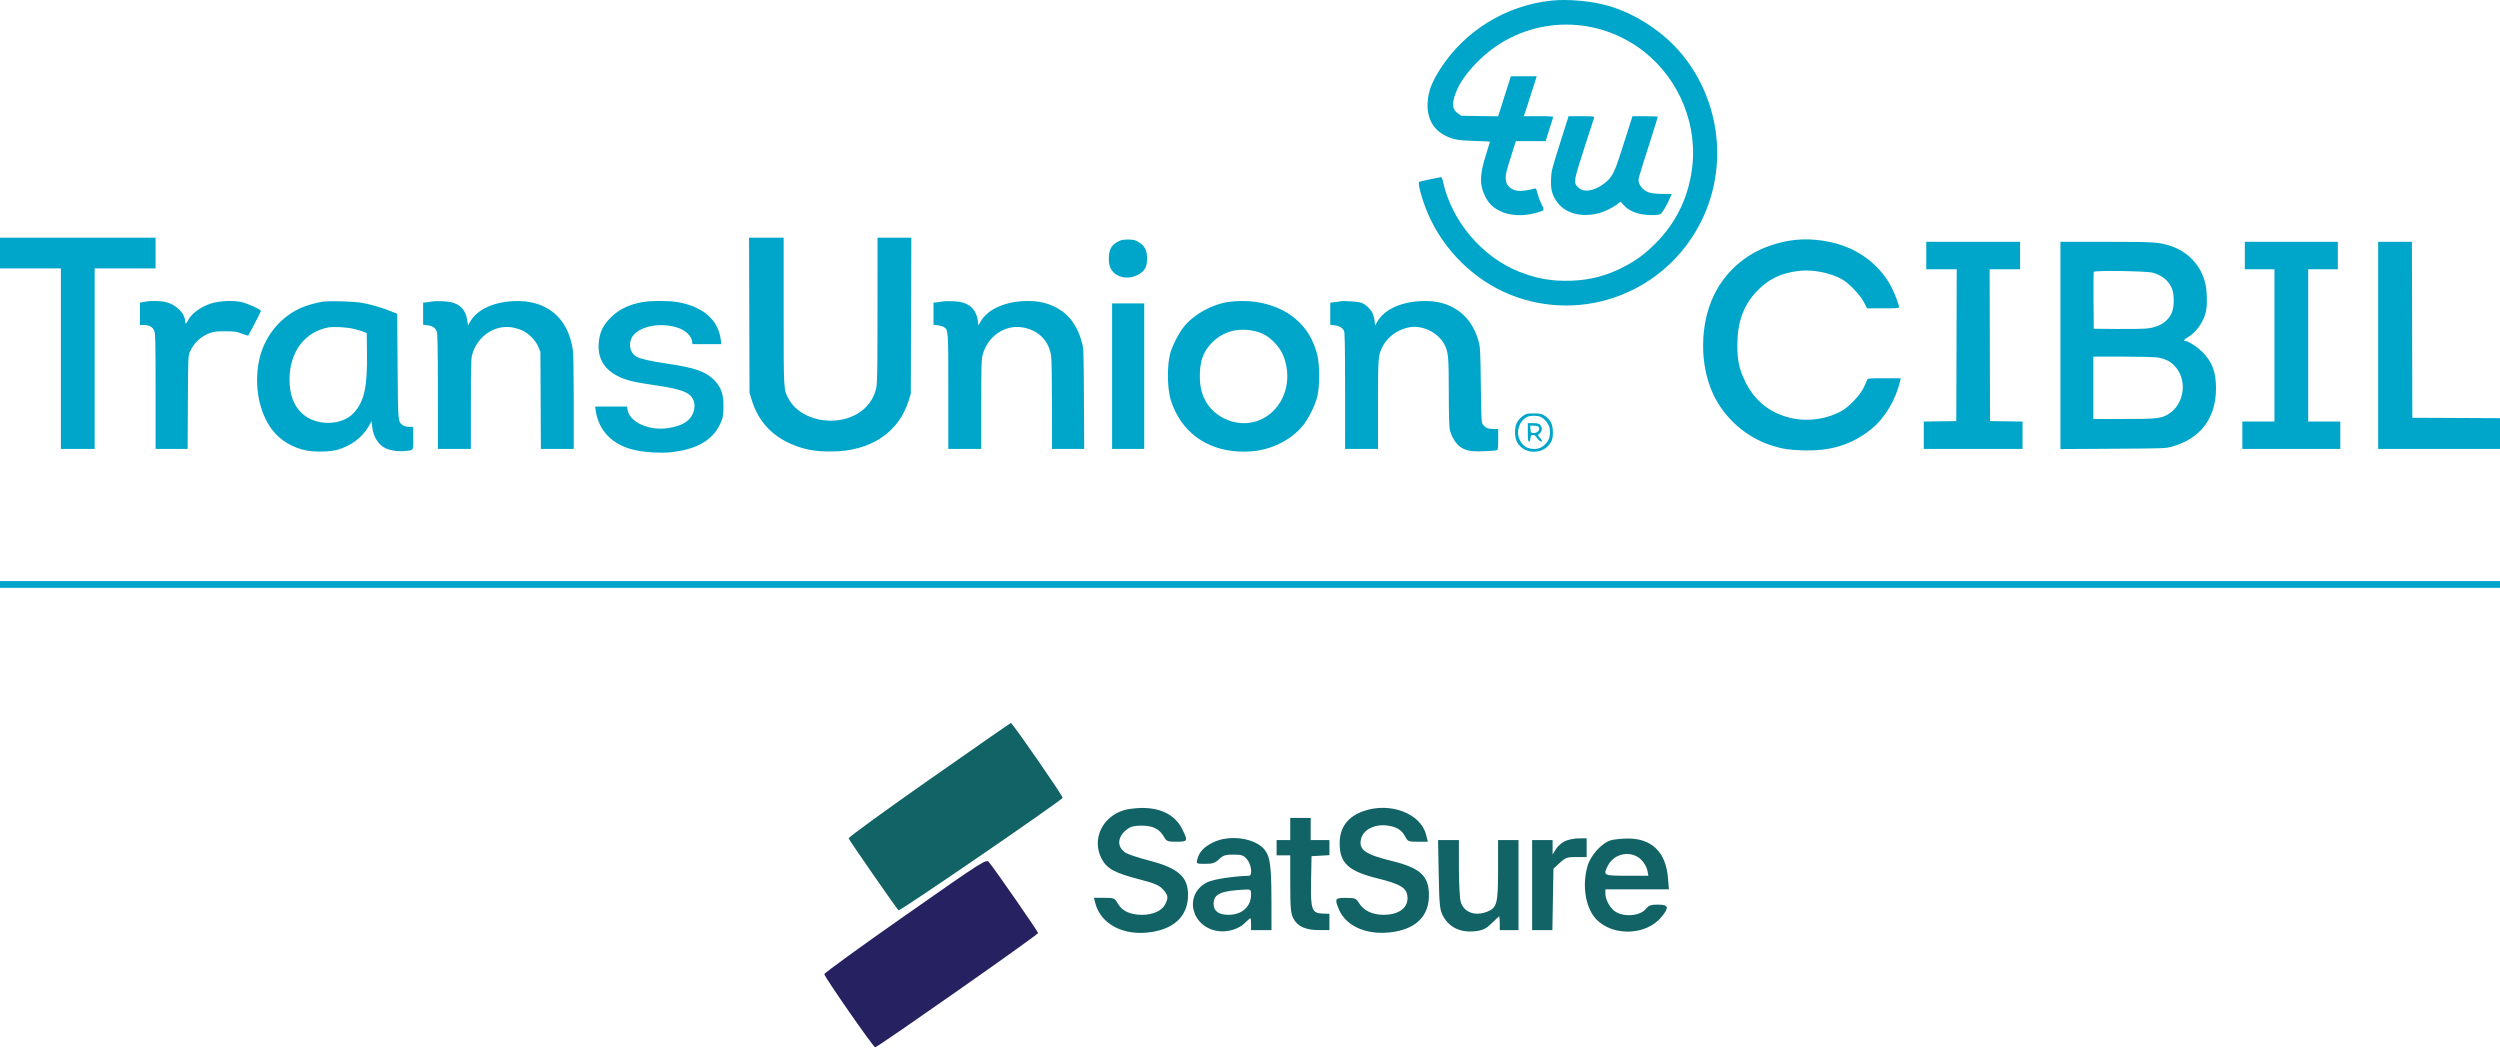
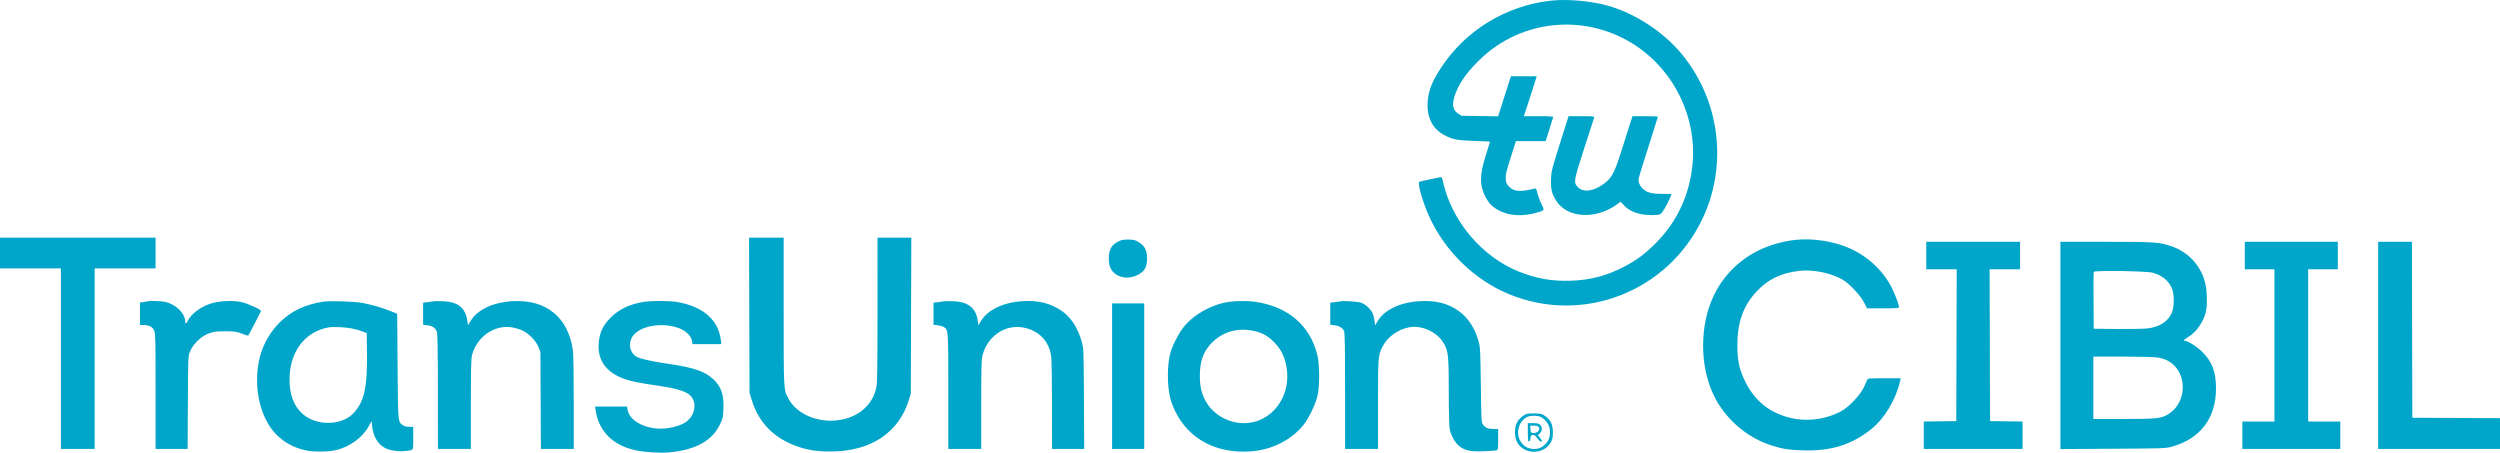
- <svg xmlns="http://www.w3.org/2000/svg" width="370" height="155" viewBox="0 0 370 155" fill="none">
-   <path fill-rule="evenodd" clip-rule="evenodd" d="M229.623 0.088C222.886 0.801 216.8 4.535 213.175 10.179C211.895 12.171 211.402 13.461 211.293 15.104C211.142 17.381 212.04 19.121 213.843 20.043C215.037 20.653 215.751 20.786 218.229 20.857C219.486 20.893 220.514 20.948 220.514 20.98C220.514 21.012 220.235 21.922 219.895 23.003C218.981 25.903 218.957 27.364 219.797 29.046C220.298 30.048 220.87 30.64 221.824 31.145C223.391 31.974 225.462 32.073 227.628 31.422C228.611 31.126 228.605 31.14 228.131 30.179C227.899 29.709 227.632 28.991 227.539 28.585C227.421 28.074 227.316 27.86 227.2 27.889C224.981 28.448 224.06 28.377 223.303 27.587C222.978 27.248 222.9 27.056 222.853 26.483C222.803 25.878 222.897 25.471 223.573 23.339L224.35 20.89H226.552H228.754L229.285 19.197C229.577 18.266 229.84 17.435 229.868 17.35C229.909 17.231 229.428 17.197 227.723 17.197H225.525L225.947 15.935C226.179 15.24 226.608 13.911 226.901 12.98L227.434 11.287H225.522H223.611L222.666 14.25L221.721 17.213L219.006 17.174L216.292 17.135L215.789 16.798C214.818 16.149 214.811 15.034 215.763 13.026C216.384 11.719 217.467 10.317 219.018 8.813C225.28 2.742 234.947 1.924 242.234 6.848C247.886 10.668 251.127 17.479 250.501 24.226C250.077 28.802 248.233 32.789 245.067 35.972C243.519 37.529 242.251 38.481 240.47 39.42C237.877 40.787 235.429 41.444 232.554 41.544C229.718 41.644 227.481 41.258 224.84 40.215C219.351 38.046 214.842 32.716 213.562 26.884C213.424 26.256 213.374 26.176 213.152 26.229C213.013 26.262 212.289 26.411 211.543 26.559C210.798 26.707 210.123 26.869 210.044 26.918C209.775 27.086 210.502 29.704 211.379 31.725C213.684 37.036 218.168 41.443 223.446 43.583C234.341 48.001 246.748 43.178 251.894 32.525C255.727 24.587 254.605 15.052 249.024 8.15C246.355 4.849 242.203 2.083 238.118 0.885C235.657 0.162 232.082 -0.173 229.623 0.088ZM230.874 21.23C229.655 25.086 229.598 25.316 229.553 26.531C229.5 27.976 229.666 28.683 230.292 29.677C231.941 32.295 236.141 32.553 239.337 30.234L239.862 29.852L240.323 30.367C240.888 30.999 241.727 31.442 242.793 31.671C243.791 31.884 245.328 31.896 245.724 31.692C246.014 31.543 246.72 30.358 247.171 29.262L247.399 28.708L245.987 28.696C244.373 28.683 243.715 28.497 243.081 27.876C242.862 27.662 242.628 27.281 242.561 27.031C242.424 26.515 242.362 26.742 244.22 20.943C244.851 18.974 245.367 17.326 245.367 17.28C245.367 17.234 244.522 17.197 243.489 17.197H241.61L241.242 18.335C241.04 18.962 240.458 20.786 239.95 22.389C238.922 25.632 238.55 26.323 237.357 27.208C235.826 28.344 234.31 28.529 233.504 27.677C232.865 27.004 232.898 26.809 234.464 21.945C235.248 19.511 235.917 17.448 235.951 17.358C236 17.229 235.627 17.197 234.08 17.198L232.149 17.198L230.874 21.23ZM0 37.45V39.727H4.508H9.015V53.086V66.445H11.513H14.011V53.086V39.727H18.518H23.026V37.45V35.172H11.513H0V37.45ZM110.893 46.653L110.929 58.134L111.27 59.242C112.28 62.523 114.501 64.806 117.865 66.021C119.498 66.611 120.834 66.822 122.927 66.822C128.836 66.824 133.04 64.046 134.526 59.16L134.8 58.257L134.837 46.715L134.875 35.172H132.373H129.872L129.87 45.853C129.868 54.655 129.837 56.68 129.693 57.367C129.198 59.727 127.376 61.47 124.792 62.059C121.512 62.805 117.998 61.473 116.686 58.987C115.968 57.625 115.983 57.903 115.983 46.042V35.172H113.42H110.858L110.893 46.653ZM165.867 35.575C164.569 36.102 164.106 36.806 164.106 38.25C164.106 38.911 164.173 39.298 164.354 39.675C164.997 41.017 166.808 41.482 168.351 40.703C169.404 40.171 169.768 39.54 169.767 38.251C169.765 37.062 169.431 36.397 168.565 35.856C168.067 35.545 167.823 35.478 167.103 35.454C166.627 35.438 166.071 35.492 165.867 35.575ZM265.713 35.504C263.806 35.71 261.727 36.32 260.084 37.154C257.268 38.584 255.007 40.891 253.648 43.721C251.573 48.041 251.526 53.966 253.533 58.295C255.207 61.904 258.46 64.758 262.259 65.95C263.837 66.446 264.682 66.579 266.702 66.651C270.923 66.803 274.038 65.846 276.957 63.502C278.949 61.903 280.595 59.138 281.235 56.318L281.312 55.979H278.869C276.651 55.979 276.42 55.999 276.354 56.195C276.315 56.313 276.085 56.826 275.844 57.334C275.282 58.518 273.595 60.281 272.443 60.887C270.006 62.171 267.054 62.475 264.457 61.71C261.53 60.847 259.484 59.051 258.149 56.17C257.382 54.518 257.133 53.284 257.129 51.116C257.123 47.712 257.996 45.261 259.966 43.15C261.669 41.326 263.588 40.397 266.297 40.086C268.306 39.855 270.95 40.384 272.655 41.357C273.675 41.939 275.318 43.672 275.868 44.745L276.325 45.637H278.695C280.58 45.637 281.064 45.604 281.064 45.474C281.064 45.162 280.486 43.599 280.031 42.682C278.738 40.075 276.453 37.932 273.663 36.71C271.336 35.691 268.275 35.227 265.713 35.504ZM285.084 37.819V39.851H287.338H289.593L289.562 51.085L289.531 62.32L287.125 62.353L284.718 62.387V64.416V66.445H292.028H299.338V64.416V62.387L296.932 62.353L294.526 62.32L294.495 51.085L294.464 39.851H296.718H298.973V37.819V35.788H292.028H285.084V37.819ZM304.942 51.123V66.46L312.709 66.415C320.256 66.373 320.503 66.364 321.45 66.102C325.654 64.937 327.965 61.89 327.968 57.507C327.969 55.047 327.419 53.567 325.959 52.101C325.186 51.325 323.794 50.439 323.349 50.439C323.069 50.439 323.246 50.24 323.842 49.885C325.096 49.138 326.177 47.568 326.494 46.031C326.685 45.106 326.66 43.328 326.442 42.215C325.914 39.532 324.038 37.379 321.428 36.462C319.644 35.835 318.963 35.788 311.688 35.788H304.942V51.123ZM332.232 37.819V39.851H334.425H336.618V51.116V62.382H334.243H331.867V64.413V66.445H339.116H346.365V64.413V62.382H343.989H341.613V51.116V39.851H343.806H345.999V37.819V35.788H339.116H332.232V37.819ZM351.969 51.116V66.445H360.985H370V64.168V61.891L363.513 61.859L357.025 61.828L356.994 48.808L356.963 35.788H354.466H351.969V51.116ZM318.648 40.371C320.008 40.774 320.906 41.505 321.414 42.621C321.819 43.512 321.819 45.424 321.414 46.315C320.827 47.605 319.658 48.364 317.9 48.598C317.368 48.669 315.374 48.709 313.41 48.689L309.877 48.654L309.844 44.53C309.827 42.262 309.841 40.331 309.876 40.238C309.97 39.991 317.765 40.109 318.648 40.371ZM21.808 44.597C21.707 44.618 21.419 44.67 21.168 44.711L20.711 44.787V46.443V48.1H21.271C22.084 48.1 22.603 48.39 22.834 48.974C23.002 49.399 23.026 50.504 23.026 57.952V66.445H25.397H27.768L27.804 59.581C27.838 53.076 27.852 52.686 28.08 52.127C28.622 50.8 29.789 49.709 31.153 49.257C31.701 49.075 32.199 49.025 33.382 49.031C34.738 49.037 35.002 49.075 35.798 49.379C36.29 49.566 36.707 49.701 36.725 49.679C36.87 49.498 38.62 46.123 38.62 46.024C38.62 45.797 36.641 44.9 35.696 44.699C34.414 44.426 32.423 44.529 31.169 44.934C29.64 45.427 28.223 46.508 27.761 47.534C27.598 47.893 27.412 47.957 27.412 47.652C27.412 46.367 26.052 45.024 24.391 44.668C23.805 44.542 22.262 44.5 21.808 44.597ZM47.707 44.657C46.637 44.827 45.291 45.224 44.408 45.628C41.325 47.041 39.026 49.98 38.333 53.394C37.587 57.063 38.329 61.005 40.246 63.566C41.438 65.158 43.343 66.306 45.428 66.688C46.704 66.922 48.897 66.861 49.949 66.563C51.924 66.003 53.604 64.755 54.522 63.168L55.007 62.33L55.088 63.153C55.229 64.586 55.947 65.77 57.007 66.316C57.674 66.66 58.89 66.846 59.874 66.754C61.273 66.623 61.159 66.791 61.158 64.867L61.158 63.182L60.541 63.169C60.133 63.161 59.814 63.074 59.598 62.912C58.89 62.382 58.91 62.625 58.844 54.194L58.783 46.438L57.809 46.045C56.545 45.536 54.974 45.08 53.638 44.834C52.376 44.602 48.737 44.493 47.707 44.657ZM64.205 44.589C64.104 44.616 63.707 44.672 63.322 44.715L62.621 44.793V46.429V48.065L63.259 48.142C64.024 48.233 64.459 48.53 64.655 49.096C64.762 49.405 64.802 51.754 64.807 57.98L64.814 66.445H67.251H69.687L69.689 59.827C69.69 54.626 69.726 53.074 69.856 52.577C70.585 49.812 73.174 48.017 75.8 48.456C76.274 48.535 76.971 48.747 77.347 48.926C78.305 49.383 79.32 50.44 79.688 51.363L79.982 52.101L80.016 59.273L80.05 66.445H82.483H84.916V59.62C84.916 55.397 84.866 52.431 84.784 51.838C84.118 47.001 80.863 44.318 75.962 44.569C72.957 44.723 70.612 45.835 69.594 47.59L69.264 48.159L69.172 47.512C68.892 45.551 67.799 44.666 65.554 44.584C64.912 44.56 64.305 44.563 64.205 44.589ZM95.07 44.711C93.019 45.087 91.55 45.812 90.338 47.047C89.325 48.079 88.87 48.952 88.67 50.247C88.229 53.117 89.563 55.124 92.591 56.147C93.56 56.474 94.468 56.649 97.721 57.138C100.179 57.507 101.553 57.937 102.148 58.52C102.648 59.012 102.877 59.736 102.758 60.456C102.488 62.093 101.226 63.024 98.805 63.37C96.004 63.77 93.167 62.461 92.879 60.637L92.804 60.166H90.442H88.081L88.152 60.689C88.577 63.788 90.7 65.923 94.07 66.639C95.546 66.953 97.758 67.085 99.16 66.943C103.001 66.553 105.377 65.233 106.541 62.84C106.972 61.956 107.012 61.782 107.065 60.58C107.16 58.419 106.75 57.217 105.535 56.095C104.279 54.935 102.69 54.4 98.805 53.83C96.466 53.486 94.856 53.132 94.29 52.836C93.012 52.168 92.874 50.34 94.025 49.318C95.436 48.066 98.323 47.748 100.56 48.597C101.51 48.958 102.303 49.744 102.412 50.433L102.491 50.931H104.623H106.755L106.675 50.285C106.311 47.344 104.059 45.375 100.303 44.713C99.034 44.489 96.285 44.489 95.07 44.711ZM139.74 44.589C139.639 44.616 139.242 44.672 138.857 44.715L138.156 44.793V46.429V48.065L138.781 48.14C139.124 48.181 139.54 48.304 139.705 48.413C140.354 48.843 140.349 48.763 140.349 57.945V66.445H142.786H145.222V59.883C145.222 54.389 145.253 53.205 145.409 52.599C146.133 49.79 148.681 48.014 151.35 48.458C153.681 48.845 155.254 50.431 155.574 52.717C155.641 53.195 155.696 56.439 155.697 60.012L155.7 66.445H158.081H160.463L160.422 59.027C160.383 51.815 160.374 51.581 160.112 50.624C159.533 48.51 158.493 46.921 157.055 45.956C155.447 44.875 153.642 44.433 151.384 44.568C148.456 44.742 146.131 45.865 145.128 47.591L144.796 48.161L144.76 47.792C144.551 45.672 143.403 44.669 141.089 44.584C140.447 44.56 139.84 44.563 139.74 44.589ZM181.893 44.674C179.385 45.035 176.75 46.482 175.236 48.329C174.475 49.258 173.455 51.252 173.181 52.347C172.733 54.134 172.736 57.016 173.187 58.907C173.296 59.362 173.626 60.233 173.92 60.843C175.939 65.022 180.075 67.197 185.244 66.796C188.206 66.566 191.085 65.124 192.827 62.998C193.628 62.021 194.598 60.078 194.948 58.75C195.328 57.308 195.334 54.035 194.96 52.52C193.882 48.151 190.602 45.357 185.731 44.657C184.707 44.509 182.98 44.517 181.893 44.674ZM198.462 44.589C198.362 44.616 197.964 44.672 197.579 44.715L196.878 44.793V46.429V48.065L197.516 48.142C198.206 48.224 198.679 48.505 198.917 48.973C199.032 49.2 199.068 51.286 199.07 57.857L199.071 66.445H201.508H203.945V59.906C203.945 52.851 203.964 52.598 204.613 51.304C205.33 49.874 206.861 48.759 208.538 48.446C210.551 48.07 212.889 49.224 213.811 51.05C214.35 52.118 214.418 52.895 214.42 58.021C214.421 61.079 214.472 63.084 214.559 63.521C214.746 64.461 215.372 65.561 215.994 66.043C216.836 66.695 217.603 66.853 219.59 66.784C220.534 66.751 221.401 66.683 221.519 66.633C221.706 66.553 221.732 66.352 221.732 65.016V63.49L221.031 63.488C220.228 63.486 219.851 63.326 219.49 62.835C219.242 62.498 219.232 62.322 219.164 56.986C219.1 51.901 219.075 51.414 218.838 50.545C218.298 48.565 217.284 47.017 215.869 46.013C214.303 44.901 212.539 44.45 210.219 44.569C207.226 44.722 204.866 45.842 203.851 47.591L203.52 48.161L203.433 47.458C203.385 47.072 203.236 46.537 203.101 46.271C202.797 45.668 202.026 44.99 201.42 44.791C200.966 44.643 198.818 44.496 198.462 44.589ZM164.593 55.672V66.445H166.969H169.345V55.672V44.899H166.969H164.593V55.672ZM52.215 48.643C52.689 48.744 53.347 48.933 53.677 49.064L54.276 49.302L54.313 52.117C54.382 57.298 53.926 59.387 52.353 61.112C50.589 63.046 46.733 63.083 44.705 61.185C43.43 59.993 42.827 58.322 42.85 56.041C42.889 52.061 45.127 49.102 48.582 48.465C49.34 48.325 51.134 48.413 52.215 48.643ZM185.821 49.031C186.902 49.295 187.728 49.784 188.597 50.672C189.556 51.651 190.077 52.668 190.368 54.127C191.255 58.575 188.26 62.628 184.086 62.628C181.862 62.628 179.655 61.404 178.55 59.559C177.859 58.404 177.573 57.248 177.576 55.61C177.578 53.497 178.063 52.11 179.24 50.853C180.92 49.057 183.271 48.406 185.821 49.031ZM319.318 52.91C320.377 53.084 321.098 53.423 321.735 54.046C323.822 56.092 323.364 59.848 320.844 61.34C319.838 61.936 319.13 62.008 314.293 62.01L309.816 62.012V57.395V52.778L314.171 52.779C316.636 52.78 318.87 52.837 319.318 52.91ZM225.878 61.281C225.328 61.514 224.779 62.02 224.509 62.543C224.112 63.31 224.126 64.707 224.537 65.454C225.567 67.328 228.496 67.328 229.526 65.454C229.772 65.007 229.828 64.735 229.828 63.982C229.828 62.854 229.498 62.156 228.696 61.587C228.225 61.252 228.061 61.209 227.174 61.183C226.626 61.167 226.043 61.211 225.878 61.281ZM227.98 61.686C228.612 61.953 229.254 62.765 229.351 63.419C229.491 64.359 229.324 65.046 228.82 65.611C228.287 66.208 227.782 66.445 227.043 66.445C226.047 66.445 225.316 65.964 224.887 65.029C224.332 63.818 224.893 62.219 226.057 61.694C226.532 61.48 227.483 61.476 227.98 61.686ZM226.118 63.982C226.118 65.079 226.151 65.337 226.293 65.337C226.408 65.337 226.482 65.177 226.507 64.875C226.538 64.485 226.592 64.408 226.849 64.381C227.084 64.356 227.232 64.462 227.496 64.843C227.704 65.142 227.936 65.337 228.085 65.337C228.311 65.337 228.301 65.298 227.967 64.871L227.602 64.406L227.896 64.142C228.262 63.812 228.285 63.218 227.945 62.874C227.752 62.678 227.539 62.628 226.91 62.628H226.118V63.982ZM227.677 63.145C228.069 63.54 227.547 64.16 226.887 64.084C226.578 64.048 226.541 63.992 226.507 63.52L226.469 62.997H227C227.292 62.997 227.597 63.064 227.677 63.145Z" fill="#00A6CA" />
-   <path fill-rule="evenodd" clip-rule="evenodd" d="M137.507 115.409C130.92 120.023 125.562 123.924 125.599 124.078C125.661 124.33 132.502 134.198 132.984 134.732C133.149 134.914 156.956 118.592 157.275 118.077C157.385 117.898 149.82 106.967 149.609 107C149.539 107.011 144.093 110.795 137.507 115.409ZM166.304 119.918C163.072 120.924 161.555 124.281 163.052 127.116C163.812 128.557 164.994 129.201 168.584 130.131C170.906 130.733 171.542 131.002 172.11 131.623C172.9 132.487 172.954 132.862 172.437 133.861C171.951 134.798 170.632 135.392 169.039 135.392C167.292 135.392 166.107 134.854 165.466 133.769C164.954 132.904 164.891 132.877 163.423 132.877H161.908L162.076 133.568C162.86 136.792 166.33 138.601 170.457 137.938C173.947 137.378 175.83 135.453 175.829 132.445C175.828 129.755 174.388 128.484 170.07 127.361C168.497 126.952 166.932 126.435 166.592 126.213C165.241 125.33 165.347 123.812 166.835 122.714C167.368 122.32 167.913 122.19 169.002 122.196C170.648 122.206 171.601 122.688 172.261 123.843C172.645 124.517 172.791 124.575 174.127 124.576C175.813 124.578 175.856 124.477 174.951 122.678C173.929 120.646 171.863 119.566 169.022 119.576C168.12 119.579 166.898 119.733 166.304 119.918ZM201.847 120.025C199.464 120.846 198.268 122.451 198.268 124.829C198.268 127.728 199.565 128.933 203.82 129.986C207.282 130.843 208.197 131.4 208.306 132.721C208.441 134.339 207.048 135.392 204.772 135.391C203.135 135.391 201.847 134.787 201.168 133.704C200.696 132.949 200.568 132.896 199.213 132.886C197.58 132.875 197.496 133.009 198.154 134.579C199.254 137.206 202.558 138.542 206.37 137.901C209.715 137.338 211.48 135.473 211.482 132.499C211.484 129.634 210.219 128.464 205.996 127.424C201.992 126.438 201.039 125.75 201.439 124.133C201.763 122.826 203.389 121.968 205.17 122.163C206.634 122.324 207.447 122.805 207.976 123.825C208.342 124.531 208.457 124.578 209.845 124.578H211.324L211.056 123.522C210.258 120.388 205.756 118.678 201.847 120.025ZM190.956 122.691V124.326H189.948H188.939V125.458V126.589H189.948H190.956L190.957 130.802C190.957 134.308 191.031 135.162 191.398 135.895C191.995 137.087 193.213 137.654 195.179 137.654L196.755 137.655V136.447V135.24L195.818 135.213C194.146 135.166 193.958 134.655 194.038 130.389L194.108 126.715L195.431 126.639L196.755 126.563V125.445V124.326H195.368H193.982V122.691V121.057H192.469H190.956V122.691ZM179.471 124.707C178.143 125.379 177.471 126.113 177.201 127.185C177.037 127.838 177.054 127.847 178.372 127.847C179.483 127.847 179.83 127.731 180.424 127.164C181.027 126.588 181.358 126.482 182.547 126.482C183.774 126.482 184.034 126.572 184.557 127.178C185.209 127.935 185.404 129.6 184.842 129.616C182.407 129.686 179.534 130.139 178.636 130.596C175.166 132.362 176.251 137.197 180.251 137.795C181.656 138.006 183.319 137.515 184.208 136.629C184.613 136.225 184.992 135.895 185.051 135.895C185.11 135.895 185.158 136.291 185.158 136.775V137.655H186.67H188.183L188.172 133.191C188.16 128.29 187.982 126.871 187.252 125.871C185.907 124.029 181.971 123.44 179.471 124.707ZM231.578 124.505C231.11 124.735 230.514 125.27 230.256 125.693L229.785 126.464L229.784 125.395L229.783 124.326H228.27H226.757V130.991V137.655H228.254H229.751L229.83 133.108L229.909 128.562L230.851 127.701C231.705 126.921 231.934 126.841 233.309 126.841H234.825V125.458V124.075L233.628 124.08C232.969 124.083 232.047 124.275 231.578 124.505ZM238.399 124.361C237.099 124.735 235.432 126.561 234.968 128.121C234.092 131.063 234.67 134.482 236.322 136.13C238.826 138.628 243.662 138.42 245.894 135.719C247.071 134.295 246.957 133.883 245.388 133.883C244.333 133.883 244.015 133.991 243.63 134.479C242.702 135.656 240 135.793 238.815 134.723C238.122 134.097 237.599 133.038 237.599 132.261V131.619H242.299H247L246.854 129.881C246.536 126.098 244.434 124.066 240.876 124.103C239.975 124.112 238.86 124.228 238.399 124.361ZM212.93 129.419C213.016 133.961 213.083 134.62 213.548 135.517C214.483 137.322 216.296 138.133 218.618 137.786C219.53 137.649 220.032 137.381 220.789 136.626C221.331 136.085 221.818 135.643 221.871 135.643C221.924 135.643 221.967 136.096 221.967 136.649V137.655H223.354H224.74V130.991V124.326H223.228H221.715V128.74C221.715 133.676 221.551 134.332 220.17 134.902C218.331 135.662 216.626 135.039 216.182 133.445C216.037 132.925 215.918 130.661 215.918 128.413L215.916 124.326H214.374H212.833L212.93 129.419ZM242.918 127.254C243.314 127.649 243.711 128.341 243.801 128.79L243.965 129.607H240.782C237.275 129.607 237.212 129.573 237.989 128.075C238.941 126.238 241.478 125.815 242.918 127.254ZM185.158 132.386C185.158 134.185 183.818 135.392 181.822 135.392C180.364 135.392 179.611 134.843 179.611 133.782C179.611 132.299 180.672 131.822 184.338 131.656C185.091 131.622 185.158 131.681 185.158 132.386Z" fill="#116366" />
-   <path fill-rule="evenodd" clip-rule="evenodd" d="M133.976 135.484C127.389 140.096 122 144.005 122 144.172C122 144.563 129.243 154.985 129.526 155C129.854 155.018 153.641 138.341 153.641 138.093C153.641 137.883 147.233 128.636 146.374 127.606C145.96 127.11 145.705 127.272 133.976 135.484Z" fill="#262261" />
-   <line x1="4.37114e-08" y1="86.5" x2="370" y2="86.5" stroke="#00A6CA" />
+ <svg xmlns="http://www.w3.org/2000/svg" width="370" height="67" viewBox="0 0 370 67" fill="none">
+   <path fill-rule="evenodd" clip-rule="evenodd" d="M229.623 0.088C222.886 0.801 216.8 4.535 213.175 10.179C211.895 12.171 211.402 13.461 211.293 15.104C211.142 17.381 212.04 19.121 213.843 20.043C215.037 20.653 215.751 20.786 218.229 20.857C219.486 20.893 220.514 20.948 220.514 20.98C220.514 21.012 220.235 21.922 219.895 23.003C218.981 25.903 218.957 27.364 219.797 29.046C220.298 30.048 220.87 30.64 221.824 31.145C223.391 31.974 225.462 32.073 227.628 31.422C228.611 31.126 228.605 31.14 228.131 30.179C227.899 29.709 227.632 28.991 227.539 28.585C227.421 28.074 227.316 27.86 227.2 27.889C224.981 28.448 224.06 28.377 223.303 27.587C222.978 27.248 222.9 27.056 222.853 26.483C222.803 25.878 222.897 25.471 223.573 23.339L224.35 20.89H226.552H228.754L229.285 19.197C229.577 18.266 229.84 17.435 229.868 17.35C229.909 17.231 229.428 17.197 227.723 17.197H225.525L225.947 15.935C226.179 15.24 226.608 13.911 226.901 12.98L227.434 11.287H225.522H223.611L222.666 14.25L221.721 17.213L219.006 17.174L216.292 17.135L215.789 16.798C214.818 16.149 214.811 15.034 215.763 13.026C216.384 11.719 217.467 10.317 219.018 8.813C225.28 2.742 234.947 1.924 242.234 6.848C247.886 10.668 251.127 17.479 250.501 24.226C250.077 28.802 248.233 32.789 245.067 35.972C243.519 37.529 242.251 38.481 240.47 39.42C237.877 40.787 235.429 41.444 232.554 41.544C229.718 41.644 227.481 41.258 224.84 40.215C219.351 38.046 214.842 32.716 213.562 26.884C213.424 26.256 213.374 26.176 213.152 26.229C213.013 26.262 212.289 26.411 211.543 26.559C210.798 26.707 210.123 26.869 210.044 26.918C209.775 27.086 210.502 29.704 211.379 31.725C213.684 37.036 218.168 41.443 223.446 43.583C234.341 48.001 246.748 43.178 251.894 32.525C255.727 24.587 254.605 15.052 249.024 8.15C246.355 4.849 242.203 2.083 238.118 0.885C235.657 0.162 232.082 -0.173 229.623 0.088ZM230.874 21.23C229.655 25.086 229.598 25.316 229.553 26.531C229.5 27.976 229.666 28.683 230.292 29.677C231.941 32.295 236.141 32.553 239.337 30.234L239.862 29.852L240.323 30.367C240.888 30.999 241.727 31.442 242.793 31.671C243.791 31.884 245.328 31.896 245.724 31.692C246.014 31.543 246.72 30.358 247.171 29.262L247.399 28.708L245.987 28.696C244.373 28.683 243.715 28.497 243.081 27.876C242.862 27.662 242.628 27.281 242.561 27.031C242.424 26.515 242.362 26.742 244.22 20.943C244.851 18.974 245.367 17.326 245.367 17.28C245.367 17.234 244.522 17.197 243.489 17.197H241.61L241.242 18.335C241.04 18.962 240.458 20.786 239.95 22.389C238.922 25.632 238.55 26.323 237.357 27.208C235.826 28.344 234.31 28.529 233.504 27.677C232.865 27.004 232.898 26.809 234.464 21.945C235.248 19.511 235.917 17.448 235.951 17.358C236 17.229 235.627 17.197 234.08 17.198L232.149 17.198L230.874 21.23ZM0 37.45V39.727H4.508H9.015V53.086V66.445H11.513H14.011V53.086V39.727H18.518H23.026V37.45V35.172H11.513H0V37.45ZM110.893 46.653L110.929 58.134L111.27 59.242C112.28 62.523 114.501 64.806 117.865 66.021C119.498 66.611 120.834 66.822 122.927 66.822C128.836 66.824 133.04 64.046 134.526 59.16L134.8 58.257L134.837 46.715L134.875 35.172H132.373H129.872L129.87 45.853C129.868 54.655 129.837 56.68 129.693 57.367C129.198 59.727 127.376 61.47 124.792 62.059C121.512 62.805 117.998 61.473 116.686 58.987C115.968 57.625 115.983 57.903 115.983 46.042V35.172H113.42H110.858L110.893 46.653ZM165.867 35.575C164.569 36.102 164.106 36.806 164.106 38.25C164.106 38.911 164.173 39.298 164.354 39.675C164.997 41.017 166.808 41.482 168.351 40.703C169.404 40.171 169.768 39.54 169.767 38.251C169.765 37.062 169.431 36.397 168.565 35.856C168.067 35.545 167.823 35.478 167.103 35.454C166.627 35.438 166.071 35.492 165.867 35.575ZM265.713 35.504C263.806 35.71 261.727 36.32 260.084 37.154C257.268 38.584 255.007 40.891 253.648 43.721C251.573 48.041 251.526 53.966 253.533 58.295C255.207 61.904 258.46 64.758 262.259 65.95C263.837 66.446 264.682 66.579 266.702 66.651C270.923 66.803 274.038 65.846 276.957 63.502C278.949 61.902 280.595 59.138 281.235 56.318L281.312 55.979H278.869C276.651 55.979 276.42 55.999 276.354 56.195C276.315 56.313 276.085 56.826 275.844 57.334C275.282 58.518 273.595 60.281 272.443 60.887C270.006 62.171 267.054 62.475 264.457 61.71C261.53 60.847 259.484 59.051 258.149 56.17C257.382 54.518 257.133 53.284 257.129 51.116C257.123 47.712 257.996 45.261 259.966 43.15C261.669 41.326 263.588 40.397 266.297 40.086C268.306 39.855 270.95 40.384 272.655 41.357C273.675 41.939 275.318 43.672 275.868 44.745L276.325 45.637H278.695C280.58 45.637 281.064 45.604 281.064 45.474C281.064 45.162 280.486 43.599 280.031 42.682C278.738 40.075 276.453 37.932 273.663 36.71C271.336 35.691 268.275 35.227 265.713 35.504ZM285.084 37.819V39.851H287.338H289.593L289.562 51.085L289.531 62.32L287.125 62.353L284.718 62.387V64.416V66.445H292.028H299.338V64.416V62.387L296.932 62.353L294.526 62.32L294.495 51.085L294.464 39.851H296.718H298.973V37.819V35.788H292.028H285.084V37.819ZM304.942 51.123V66.46L312.709 66.415C320.256 66.373 320.503 66.364 321.45 66.102C325.654 64.937 327.965 61.89 327.968 57.507C327.969 55.047 327.419 53.567 325.959 52.101C325.186 51.325 323.794 50.439 323.349 50.439C323.069 50.439 323.246 50.24 323.842 49.885C325.096 49.138 326.177 47.568 326.494 46.031C326.685 45.106 326.66 43.328 326.442 42.215C325.914 39.532 324.038 37.379 321.428 36.462C319.644 35.835 318.963 35.788 311.688 35.788H304.942V51.123ZM332.232 37.819V39.851H334.425H336.618V51.116V62.382H334.243H331.867V64.413V66.445H339.116H346.365V64.413V62.382H343.989H341.613V51.116V39.851H343.806H345.999V37.819V35.788H339.116H332.232V37.819ZM351.969 51.116V66.445H360.985H370V64.168V61.891L363.513 61.859L357.025 61.828L356.994 48.808L356.963 35.788H354.466H351.969V51.116ZM318.648 40.371C320.008 40.774 320.906 41.505 321.414 42.621C321.819 43.512 321.819 45.424 321.414 46.315C320.827 47.605 319.658 48.364 317.9 48.598C317.368 48.669 315.374 48.709 313.41 48.689L309.877 48.654L309.844 44.53C309.827 42.262 309.841 40.331 309.876 40.238C309.97 39.991 317.765 40.109 318.648 40.371ZM21.808 44.597C21.707 44.618 21.419 44.67 21.168 44.711L20.711 44.787V46.443V48.1H21.271C22.084 48.1 22.603 48.39 22.834 48.974C23.002 49.399 23.026 50.504 23.026 57.952V66.445H25.397H27.768L27.804 59.581C27.838 53.076 27.852 52.686 28.08 52.127C28.622 50.8 29.789 49.709 31.153 49.257C31.701 49.075 32.199 49.025 33.382 49.031C34.738 49.037 35.002 49.075 35.798 49.379C36.29 49.566 36.707 49.701 36.725 49.679C36.87 49.498 38.62 46.123 38.62 46.024C38.62 45.797 36.641 44.9 35.696 44.699C34.414 44.426 32.423 44.529 31.169 44.934C29.64 45.427 28.223 46.508 27.761 47.534C27.598 47.893 27.412 47.957 27.412 47.652C27.412 46.367 26.052 45.024 24.391 44.668C23.805 44.542 22.262 44.5 21.808 44.597ZM47.707 44.657C46.637 44.827 45.291 45.224 44.408 45.628C41.325 47.041 39.026 49.98 38.333 53.394C37.587 57.063 38.329 61.005 40.246 63.566C41.438 65.158 43.343 66.306 45.428 66.688C46.704 66.922 48.897 66.861 49.949 66.563C51.924 66.003 53.604 64.755 54.522 63.168L55.007 62.33L55.088 63.153C55.229 64.586 55.947 65.77 57.007 66.316C57.674 66.66 58.89 66.846 59.874 66.754C61.273 66.623 61.159 66.791 61.158 64.867L61.158 63.182L60.541 63.169C60.133 63.161 59.814 63.074 59.598 62.912C58.89 62.382 58.91 62.625 58.844 54.194L58.783 46.438L57.809 46.045C56.545 45.536 54.974 45.08 53.638 44.834C52.376 44.602 48.737 44.493 47.707 44.657ZM64.205 44.589C64.104 44.616 63.707 44.672 63.322 44.715L62.621 44.793V46.429V48.065L63.259 48.142C64.024 48.233 64.459 48.53 64.655 49.096C64.762 49.405 64.802 51.754 64.807 57.98L64.814 66.445H67.251H69.687L69.689 59.827C69.69 54.626 69.726 53.074 69.856 52.577C70.585 49.812 73.174 48.017 75.8 48.456C76.274 48.535 76.971 48.747 77.347 48.926C78.305 49.383 79.32 50.44 79.688 51.363L79.982 52.101L80.016 59.273L80.05 66.445H82.483H84.916V59.62C84.916 55.397 84.866 52.431 84.784 51.838C84.118 47.001 80.863 44.318 75.962 44.569C72.957 44.723 70.612 45.835 69.594 47.59L69.264 48.159L69.172 47.512C68.892 45.551 67.799 44.666 65.554 44.584C64.912 44.56 64.305 44.563 64.205 44.589ZM95.07 44.711C93.019 45.087 91.55 45.812 90.338 47.047C89.325 48.079 88.87 48.952 88.67 50.247C88.229 53.117 89.563 55.124 92.591 56.147C93.56 56.474 94.468 56.649 97.721 57.138C100.179 57.507 101.553 57.937 102.148 58.52C102.648 59.012 102.877 59.736 102.758 60.456C102.488 62.093 101.226 63.024 98.805 63.37C96.004 63.77 93.167 62.461 92.879 60.637L92.804 60.166H90.442H88.081L88.152 60.689C88.577 63.788 90.7 65.923 94.07 66.639C95.546 66.953 97.758 67.085 99.16 66.943C103.001 66.553 105.377 65.233 106.541 62.84C106.972 61.956 107.012 61.782 107.065 60.58C107.16 58.419 106.75 57.217 105.535 56.095C104.279 54.935 102.69 54.4 98.805 53.83C96.466 53.486 94.856 53.132 94.29 52.836C93.012 52.168 92.874 50.34 94.025 49.318C95.436 48.066 98.323 47.748 100.56 48.597C101.51 48.958 102.303 49.744 102.412 50.433L102.491 50.931H104.623H106.755L106.675 50.285C106.311 47.344 104.059 45.375 100.303 44.713C99.034 44.489 96.285 44.489 95.07 44.711ZM139.74 44.589C139.639 44.616 139.242 44.672 138.857 44.715L138.156 44.793V46.429V48.065L138.781 48.14C139.124 48.181 139.54 48.304 139.705 48.413C140.354 48.843 140.349 48.763 140.349 57.945V66.445H142.786H145.222V59.883C145.222 54.389 145.253 53.205 145.409 52.599C146.133 49.79 148.681 48.014 151.35 48.458C153.681 48.845 155.254 50.431 155.574 52.717C155.641 53.195 155.696 56.439 155.697 60.012L155.7 66.445H158.082H160.463L160.422 59.027C160.383 51.815 160.374 51.581 160.112 50.624C159.533 48.51 158.493 46.921 157.055 45.956C155.447 44.875 153.642 44.433 151.384 44.568C148.456 44.742 146.131 45.865 145.128 47.591L144.796 48.161L144.76 47.792C144.551 45.672 143.403 44.669 141.089 44.584C140.447 44.56 139.84 44.563 139.74 44.589ZM181.893 44.674C179.385 45.035 176.75 46.482 175.236 48.329C174.475 49.258 173.455 51.252 173.181 52.347C172.733 54.134 172.736 57.016 173.187 58.907C173.296 59.362 173.626 60.233 173.92 60.843C175.939 65.022 180.075 67.197 185.244 66.796C188.206 66.566 191.085 65.124 192.827 62.998C193.628 62.021 194.598 60.078 194.948 58.75C195.328 57.308 195.334 54.035 194.96 52.52C193.882 48.151 190.602 45.357 185.731 44.657C184.707 44.509 182.98 44.517 181.893 44.674ZM198.462 44.589C198.362 44.616 197.964 44.672 197.579 44.715L196.879 44.793V46.429V48.065L197.516 48.142C198.206 48.224 198.679 48.505 198.917 48.973C199.032 49.2 199.068 51.286 199.07 57.857L199.071 66.445H201.508H203.945V59.906C203.945 52.851 203.964 52.598 204.613 51.304C205.33 49.874 206.861 48.759 208.538 48.446C210.551 48.07 212.889 49.224 213.811 51.05C214.35 52.118 214.418 52.895 214.42 58.021C214.421 61.079 214.472 63.084 214.559 63.521C214.746 64.461 215.372 65.561 215.994 66.043C216.836 66.695 217.603 66.853 219.59 66.784C220.534 66.751 221.401 66.683 221.519 66.633C221.706 66.553 221.732 66.352 221.732 65.016V63.49L221.031 63.488C220.228 63.486 219.851 63.326 219.49 62.835C219.242 62.498 219.232 62.322 219.164 56.986C219.1 51.901 219.075 51.414 218.838 50.545C218.298 48.565 217.284 47.017 215.869 46.013C214.303 44.901 212.539 44.45 210.219 44.569C207.226 44.722 204.866 45.842 203.851 47.591L203.52 48.161L203.433 47.458C203.385 47.072 203.236 46.537 203.101 46.271C202.797 45.668 202.026 44.99 201.42 44.791C200.966 44.643 198.818 44.496 198.462 44.589ZM164.593 55.672V66.445H166.969H169.345V55.672V44.899H166.969H164.593V55.672ZM52.215 48.643C52.689 48.744 53.347 48.933 53.677 49.064L54.276 49.302L54.313 52.117C54.382 57.298 53.926 59.387 52.353 61.112C50.589 63.046 46.733 63.083 44.705 61.185C43.43 59.993 42.827 58.322 42.85 56.041C42.889 52.061 45.127 49.102 48.582 48.465C49.34 48.325 51.134 48.413 52.215 48.643ZM185.821 49.031C186.902 49.295 187.728 49.784 188.597 50.672C189.556 51.651 190.077 52.668 190.368 54.127C191.255 58.575 188.26 62.628 184.086 62.628C181.862 62.628 179.655 61.404 178.55 59.559C177.859 58.404 177.573 57.248 177.576 55.61C177.578 53.497 178.063 52.11 179.24 50.853C180.92 49.057 183.271 48.406 185.821 49.031ZM319.318 52.91C320.377 53.084 321.098 53.423 321.735 54.046C323.822 56.092 323.364 59.848 320.844 61.34C319.838 61.936 319.13 62.008 314.293 62.01L309.816 62.012V57.395V52.778L314.171 52.779C316.636 52.78 318.87 52.837 319.318 52.91ZM225.878 61.281C225.328 61.514 224.779 62.02 224.509 62.543C224.112 63.31 224.126 64.707 224.537 65.454C225.567 67.328 228.496 67.328 229.526 65.454C229.772 65.007 229.828 64.735 229.828 63.982C229.828 62.854 229.498 62.156 228.696 61.587C228.225 61.252 228.061 61.209 227.174 61.183C226.626 61.167 226.043 61.211 225.878 61.281ZM227.98 61.686C228.612 61.953 229.254 62.765 229.351 63.419C229.491 64.359 229.324 65.046 228.82 65.611C228.287 66.208 227.782 66.445 227.043 66.445C226.047 66.445 225.316 65.964 224.887 65.029C224.332 63.818 224.893 62.219 226.057 61.694C226.532 61.48 227.483 61.476 227.98 61.686ZM226.118 63.982C226.118 65.079 226.151 65.337 226.293 65.337C226.408 65.337 226.482 65.177 226.507 64.875C226.538 64.485 226.592 64.408 226.849 64.381C227.084 64.356 227.232 64.462 227.496 64.843C227.704 65.142 227.936 65.337 228.085 65.337C228.311 65.337 228.301 65.298 227.967 64.871L227.602 64.406L227.896 64.142C228.262 63.812 228.285 63.218 227.945 62.874C227.752 62.678 227.539 62.628 226.91 62.628H226.118V63.982ZM227.677 63.145C228.069 63.54 227.547 64.16 226.887 64.084C226.578 64.048 226.541 63.992 226.507 63.52L226.469 62.997H227C227.292 62.997 227.597 63.064 227.677 63.145Z" fill="#00A6CA" />
</svg>
